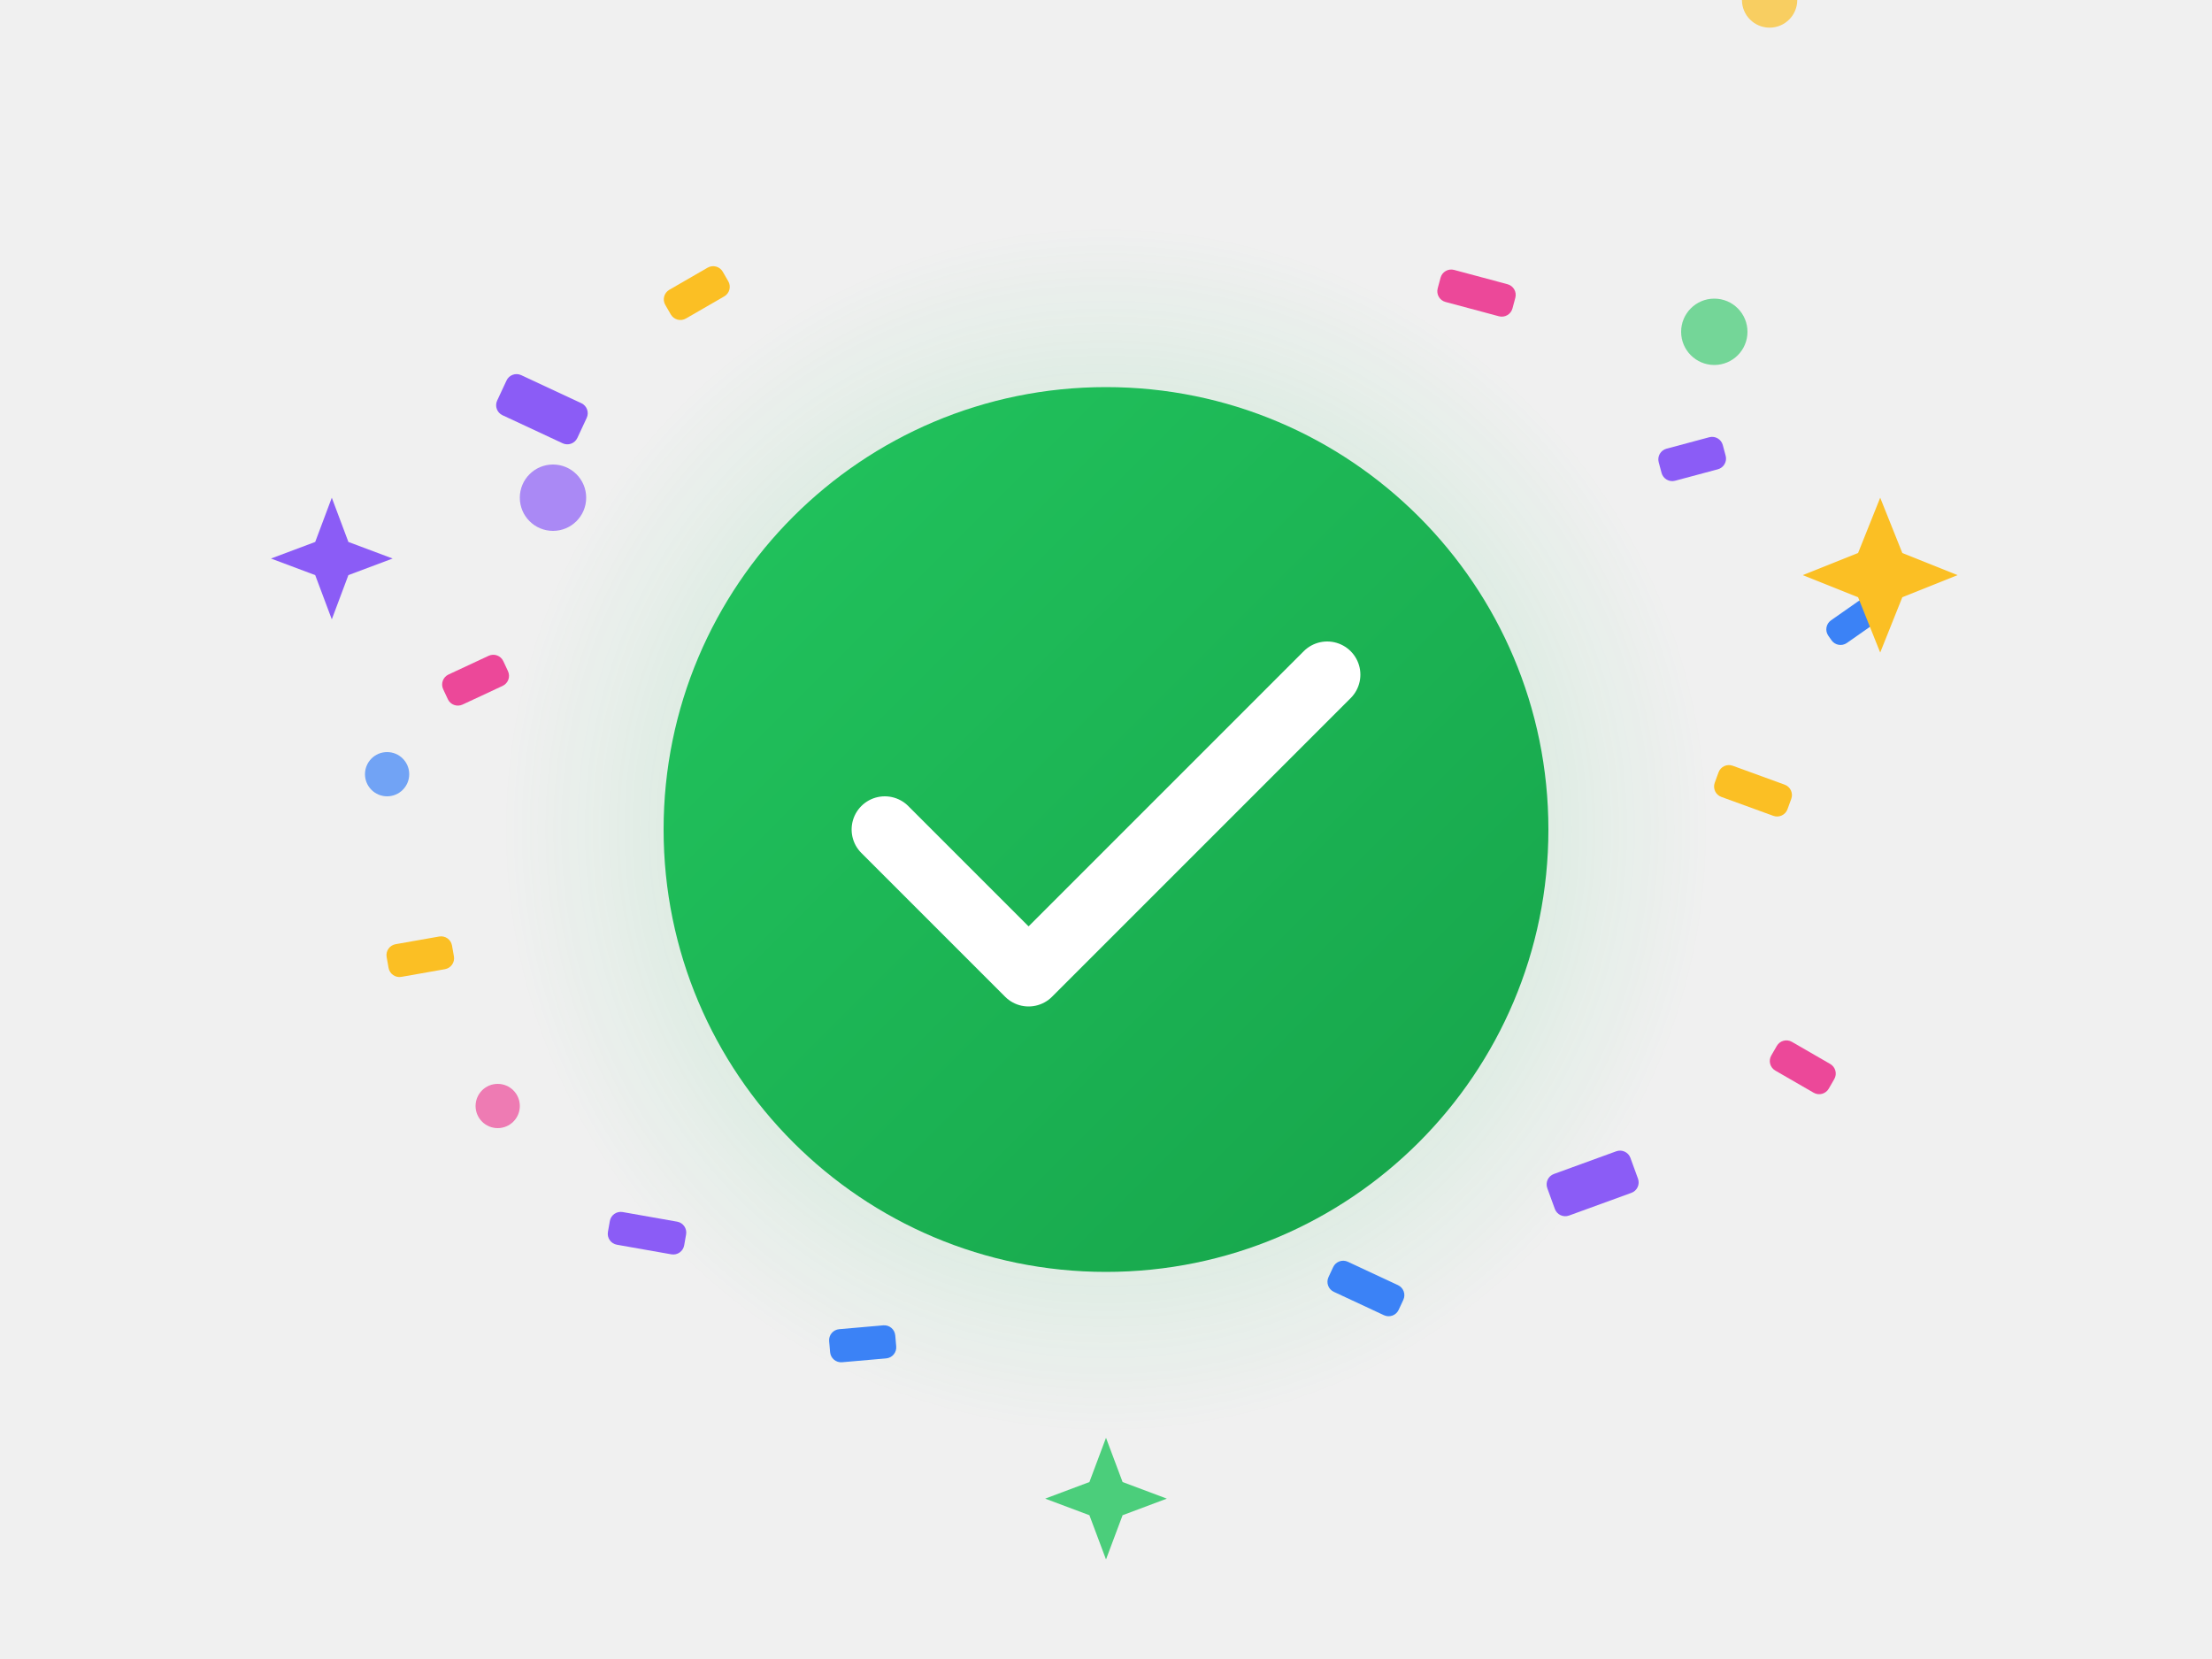
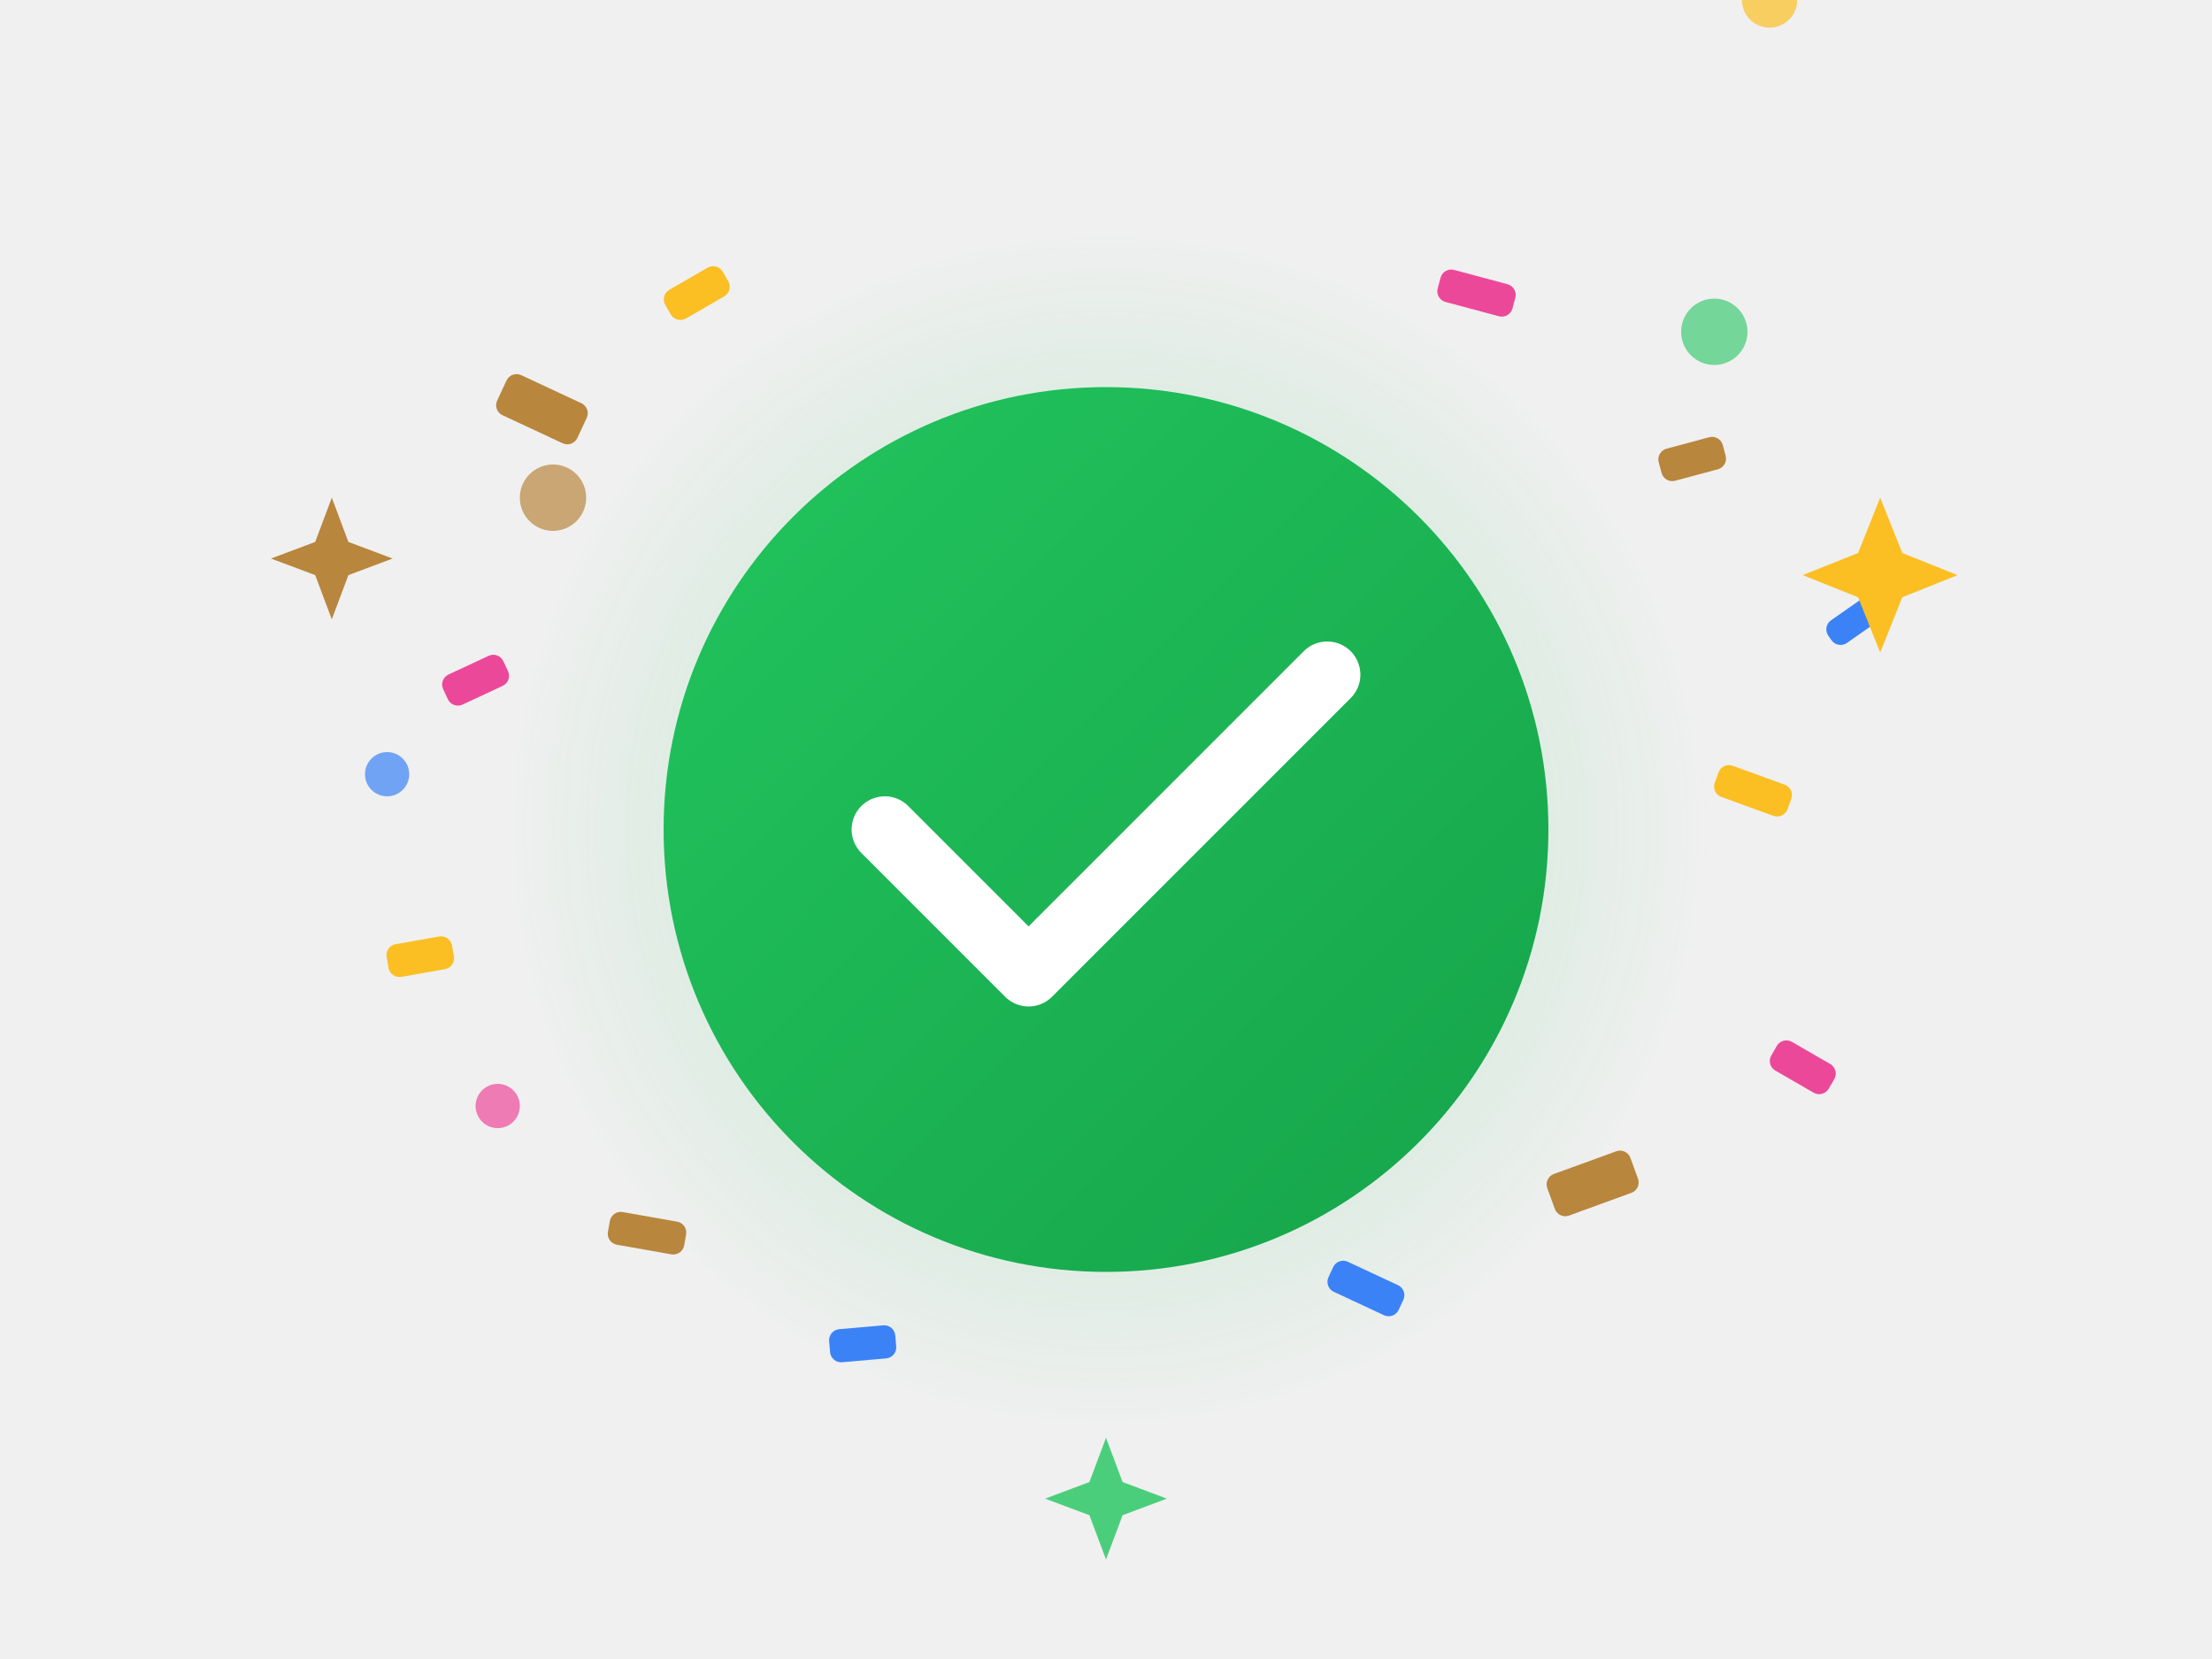
<svg xmlns="http://www.w3.org/2000/svg" width="200" height="150" viewBox="0 0 200 150" fill="none">
  <defs>
    <linearGradient id="completeGradient" x1="0%" y1="0%" x2="100%" y2="100%">
      <stop offset="0%" stop-color="#22c55e" />
      <stop offset="100%" stop-color="#16a34a" />
    </linearGradient>
    <radialGradient id="completeGlow" cx="50%" cy="50%" r="50%">
      <stop offset="0%" stop-color="#22c55e" stop-opacity="0.3" />
      <stop offset="100%" stop-color="#22c55e" stop-opacity="0" />
    </radialGradient>
  </defs>
  <circle cx="100" cy="75" r="55" fill="url(#completeGlow)" />
  <circle cx="100" cy="75" r="40" fill="url(#completeGradient)" />
  <path d="M80 75 L93 88 L120 61" stroke="white" stroke-width="6" stroke-linecap="round" stroke-linejoin="round" fill="none" />
-   <rect x="45" y="35" width="8" height="4" rx="1" fill="#8b5cf6" transform="rotate(25 49 37)" />
-   <rect x="150" y="40" width="6" height="3" rx="1" fill="#8b5cf6" transform="rotate(-15 153 41.5)" />
-   <rect x="55" y="110" width="7" height="3" rx="1" fill="#8b5cf6" transform="rotate(10 58.5 111.5)" />
-   <rect x="140" y="105" width="8" height="4" rx="1" fill="#8b5cf6" transform="rotate(-20 144 107)" />
+   <rect x="45" y="35" width="8" height="4" rx="1" fill="#b8863d" transform="rotate(25 49 37)" />
+   <rect x="150" y="40" width="6" height="3" rx="1" fill="#b8863d" transform="rotate(-15 153 41.5)" />
+   <rect x="55" y="110" width="7" height="3" rx="1" fill="#b8863d" transform="rotate(10 58.5 111.5)" />
+   <rect x="140" y="105" width="8" height="4" rx="1" fill="#b8863d" transform="rotate(-20 144 107)" />
  <rect x="60" y="25" width="6" height="3" rx="1" fill="#fbbf24" transform="rotate(-30 63 26.5)" />
  <rect x="155" y="70" width="7" height="3" rx="1" fill="#fbbf24" transform="rotate(20 158.5 71.5)" />
  <rect x="35" y="85" width="6" height="3" rx="1" fill="#fbbf24" transform="rotate(-10 38 86.5)" />
  <rect x="130" y="25" width="7" height="3" rx="1" fill="#ec4899" transform="rotate(15 133.5 26.5)" />
  <rect x="40" y="60" width="6" height="3" rx="1" fill="#ec4899" transform="rotate(-25 43 61.5)" />
  <rect x="160" y="95" width="6" height="3" rx="1" fill="#ec4899" transform="rotate(30 163 96.5)" />
  <rect x="75" y="120" width="6" height="3" rx="1" fill="#3b82f6" transform="rotate(-5 78 121.5)" />
  <rect x="120" y="115" width="7" height="3" rx="1" fill="#3b82f6" transform="rotate(25 123.5 116.5)" />
  <rect x="165" y="55" width="5" height="2.5" rx="1" fill="#3b82f6" transform="rotate(-35 167.5 56.25)" />
-   <circle cx="50" cy="45" r="3" fill="#8b5cf6" opacity="0.7" />
+   <circle cx="50" cy="45" r="3" fill="#b8863d" opacity="0.7" />
  <circle cx="160" y="85" r="2.5" fill="#fbbf24" opacity="0.7" />
  <circle cx="45" cy="100" r="2" fill="#ec4899" opacity="0.7" />
  <circle cx="155" cy="30" r="3" fill="#22c55e" opacity="0.6" />
  <circle cx="35" cy="70" r="2" fill="#3b82f6" opacity="0.7" />
  <path d="M170 45 L172 50 L177 52 L172 54 L170 59 L168 54 L163 52 L168 50 Z" fill="#fbbf24" />
-   <path d="M30 45 L31.5 49 L35.5 50.5 L31.5 52 L30 56 L28.5 52 L24.5 50.5 L28.5 49 Z" fill="#8b5cf6" />
+   <path d="M30 45 L31.5 49 L35.5 50.5 L31.5 52 L30 56 L28.5 52 L24.5 50.5 L28.5 49 Z" fill="#b8863d" />
  <path d="M100 130 L101.5 134 L105.5 135.5 L101.5 137 L100 141 L98.5 137 L94.5 135.5 L98.5 134 Z" fill="#22c55e" opacity="0.8" />
</svg>
